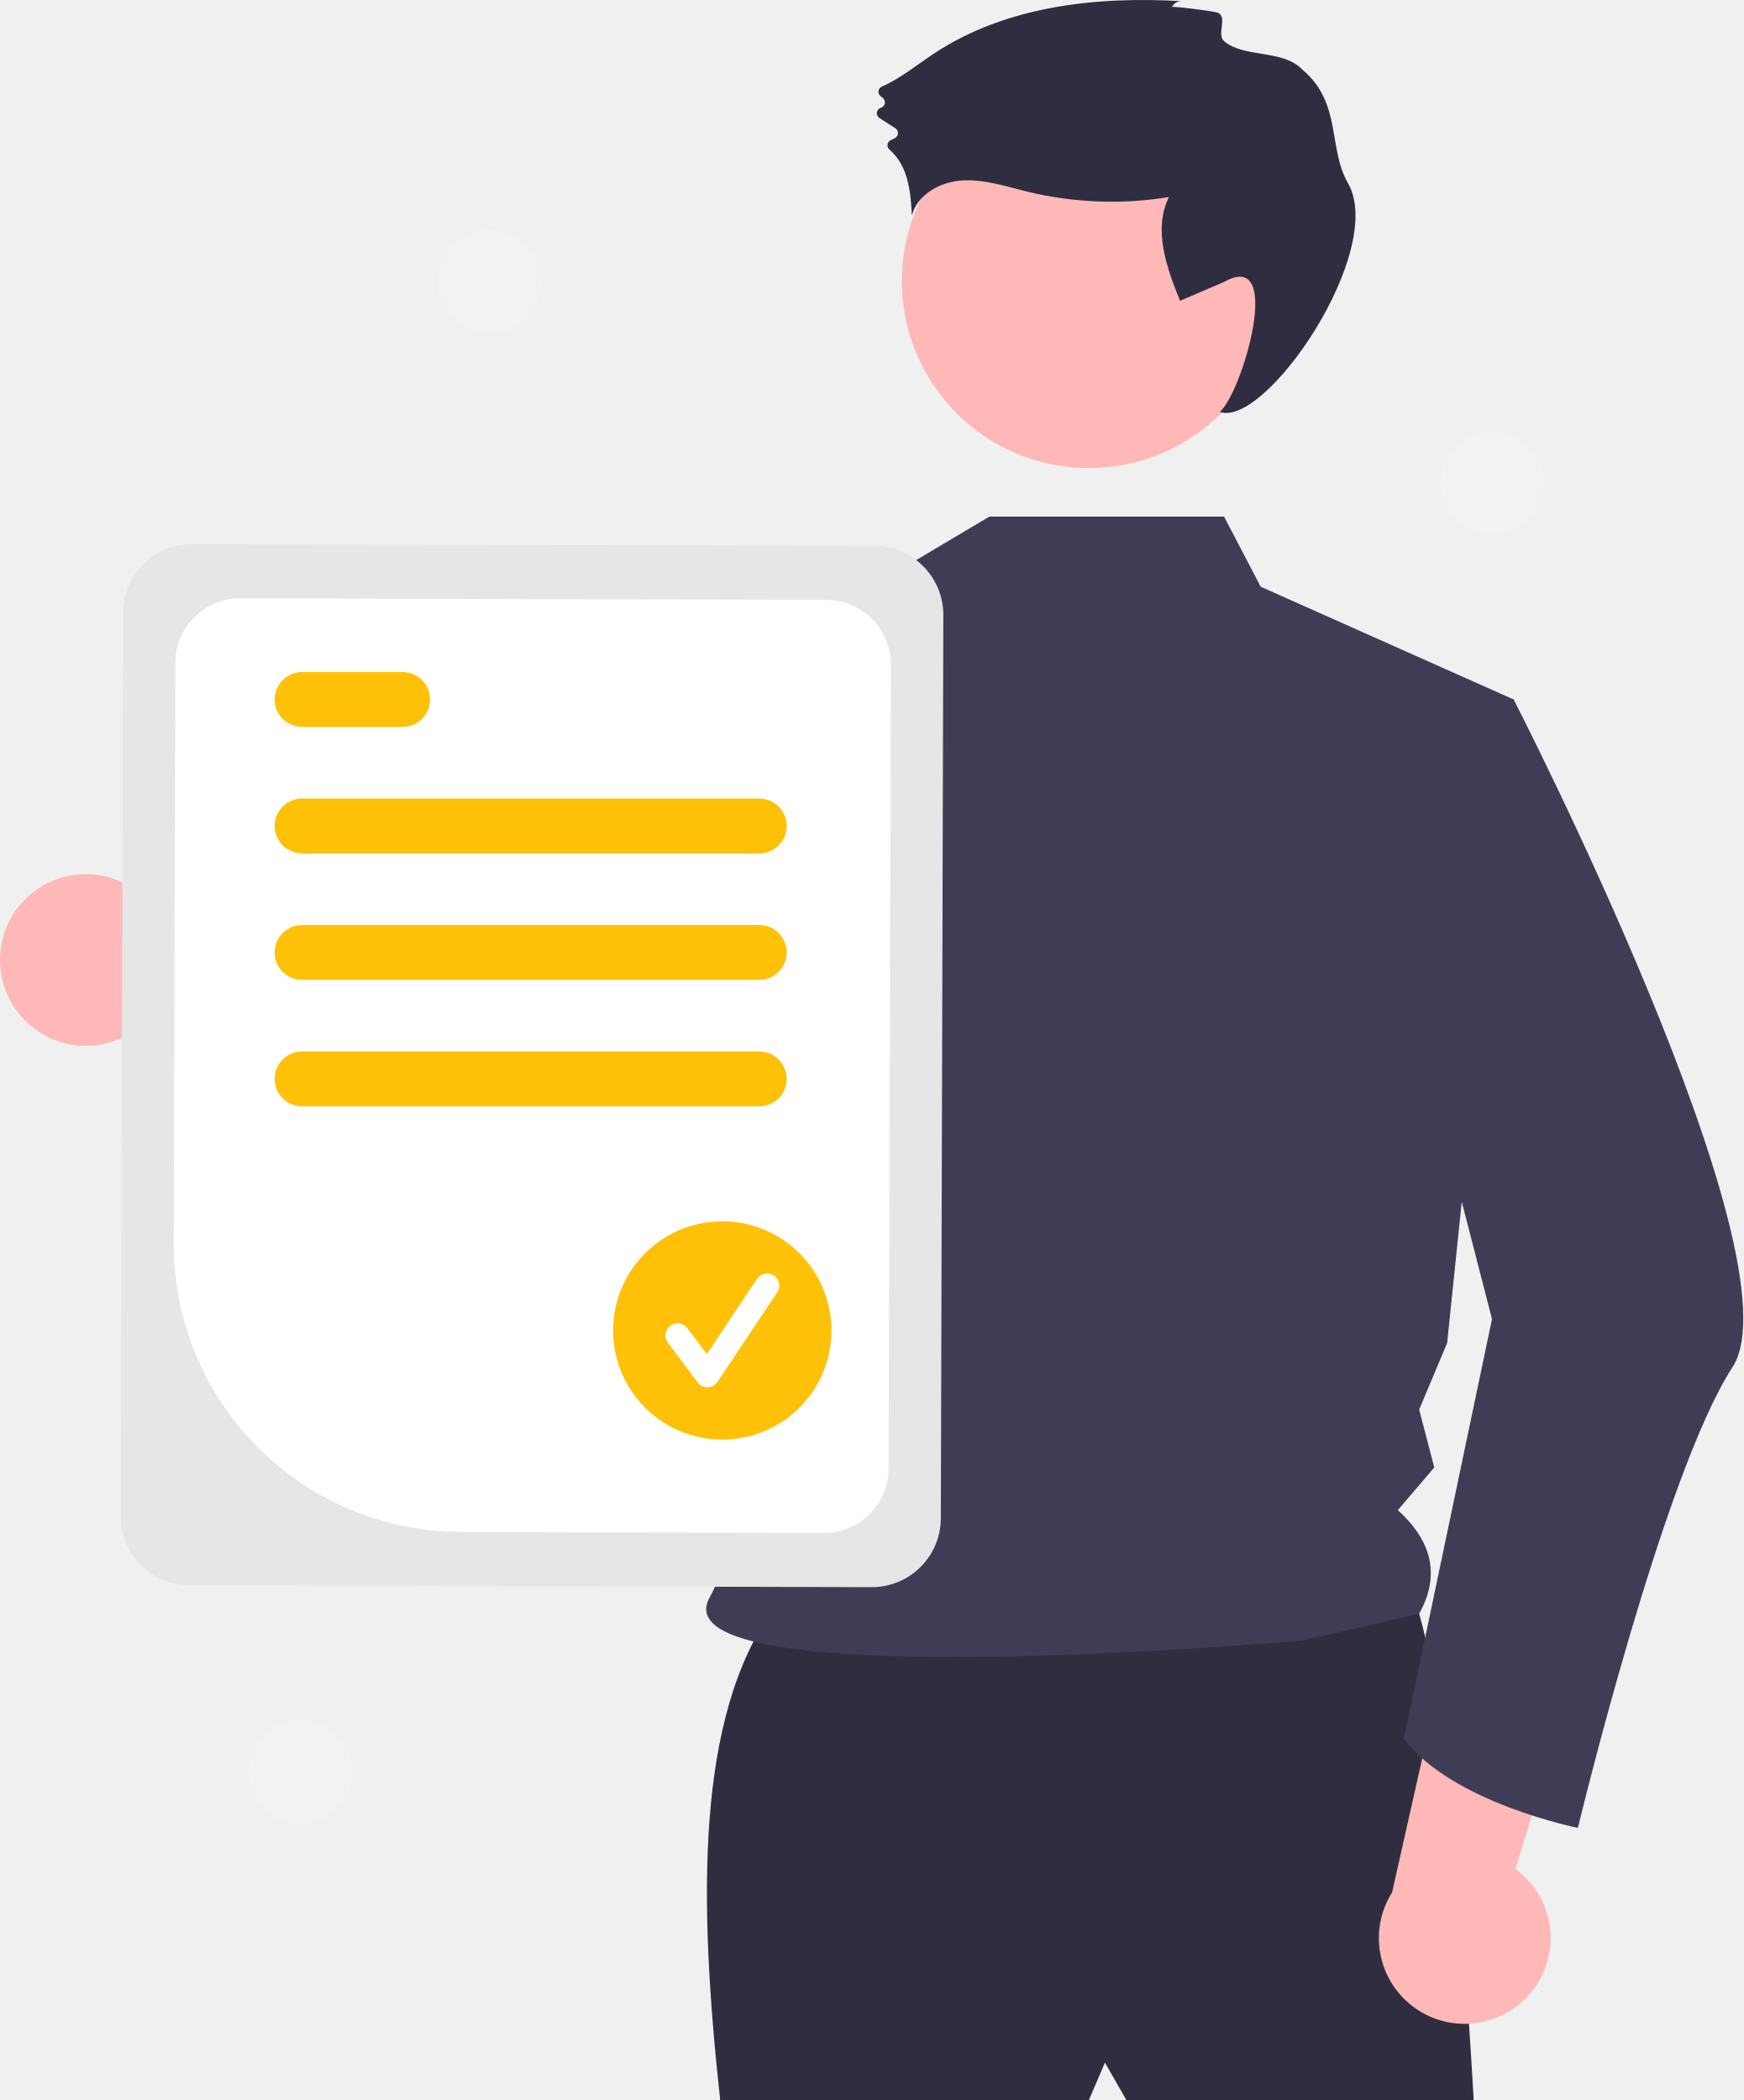
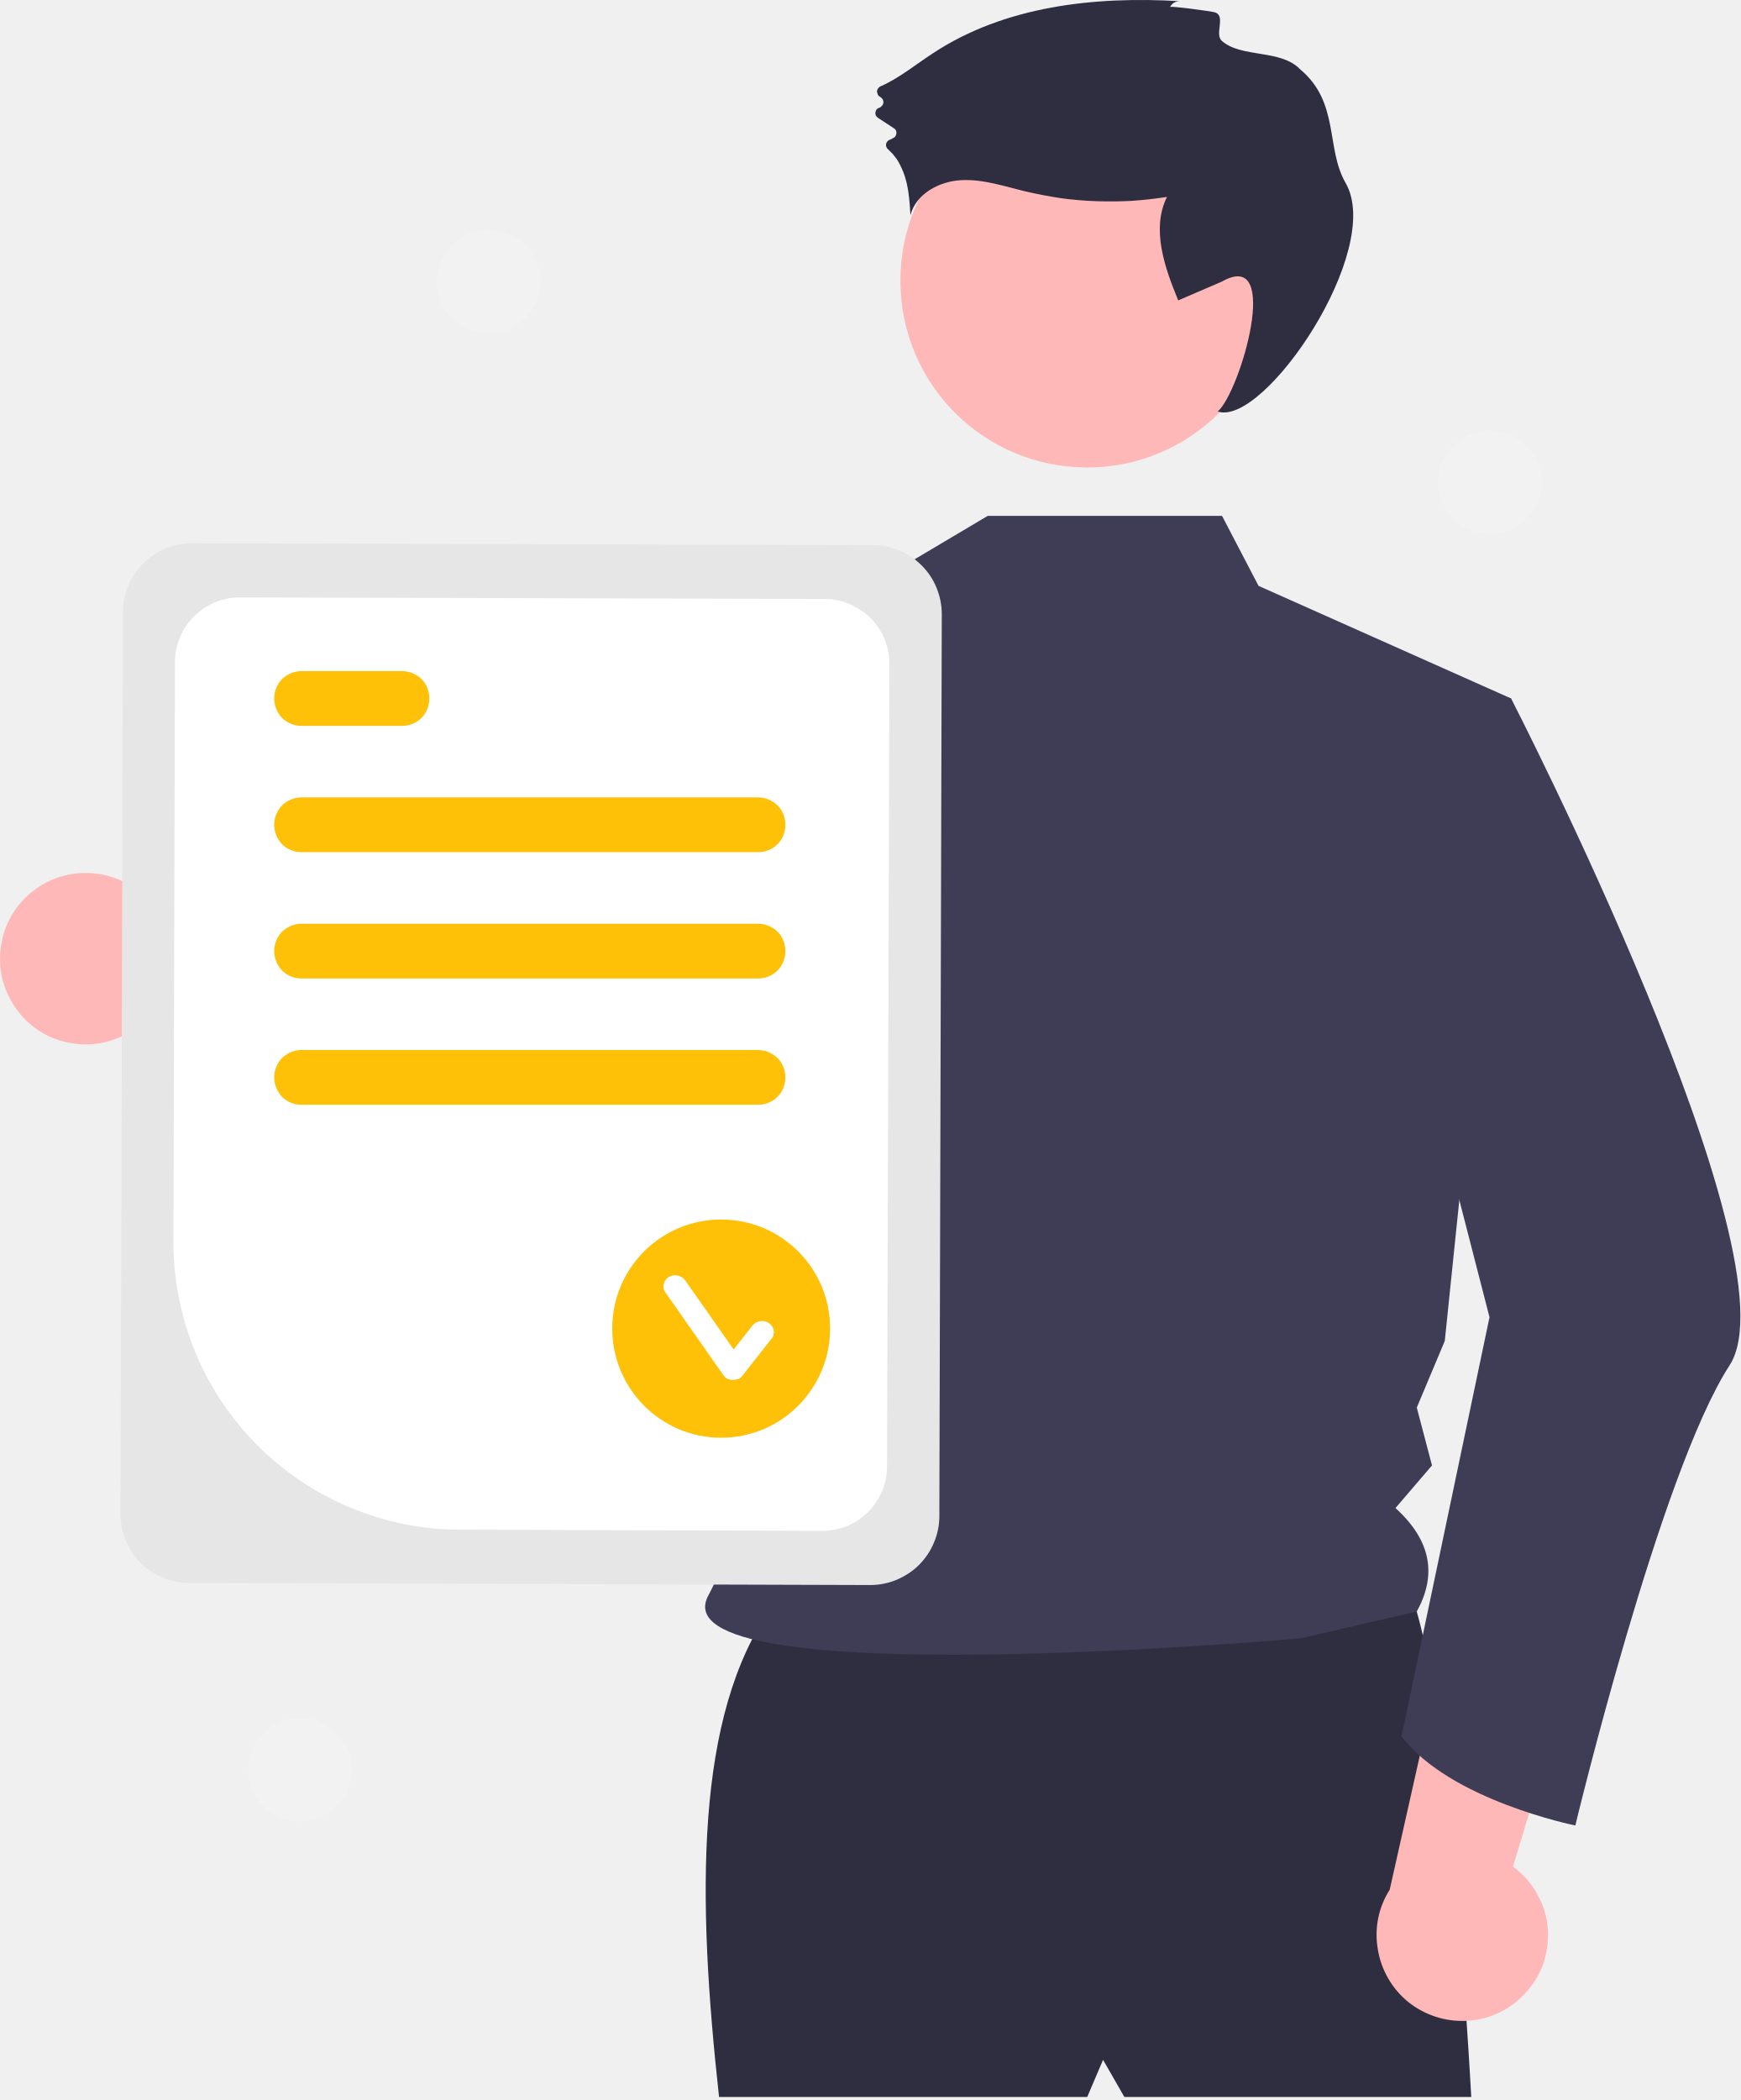
- <svg xmlns="http://www.w3.org/2000/svg" width="571.94" height="689.038" viewBox="0 0 571.94 689.038" role="img" artist="Katerina Limpitsouni" source="https://undraw.co/">
-   <path d="M310.019,435.422a27.981,27.981,0,0,0,42.374,6.734L438.65,491.628,435.436,440.056l-81.418-39.072a28.133,28.133,0,0,0-43.998,34.439Z" transform="translate(-305.9303 -105.8648)" fill="#ffb8b8" />
-   <path d="M559.741,633.604c-25.586,35.812-24.671,95.726-17.533,161.299l120.974,0,5.26-12.273,7.013,12.273H789.417s-8.766-166.559-24.546-171.819S559.741,633.604,559.741,633.604Z" transform="translate(-305.9303 -105.8648)" fill="#2f2e41" />
-   <circle cx="357.252" cy="92.218" r="61.364" fill="#ffb8b8" />
-   <path d="M707.534,275.368l12,23,83,37L780.717,546.504,771.534,568.368l4.961,18.987L764.534,601.368c12.007,10.864,13.532,22.236,7,34l-38.221,8.756s-212.521,18.898-194.611-14.026c19.57-35.974,24.553-142.215-18.649-198.988-36.677-48.199-8.519-110.742-8.519-110.742l87-26,32-19Z" transform="translate(-305.9303 -105.8648)" fill="#3f3d56" />
-   <path d="M690.426,108.195a3.385,3.385,0,0,1,3.257-1.933c-28.093-1.68-57.685,1.594-81.188,17.075-5.694,3.751-11.062,8.224-17.258,10.945a1.859,1.859,0,0,0-.38,3.163l.681.534a1.866,1.866,0,0,1-.607,3.253l0,0a1.866,1.866,0,0,0-.469,3.352l5.215,3.371a1.858,1.858,0,0,1,.017,3.126,9.271,9.271,0,0,1-1.387.703,1.862,1.862,0,0,0-.59,3.128,18.537,18.537,0,0,1,5.046,7.377c1.738,4.52,2.051,9.442,2.344,14.276,1.797-6.974,9.408-11.08,16.598-11.497s14.202,1.955,21.199,3.66a117.272,117.272,0,0,0,46.548,1.791c-5.256,10.549-.822,23.131,3.64,34.04l14.443-6.191c19.836-11.197,6.019,36.168-1.397,42.67,15.141,5.249,54.772-53.014,42.023-75.114-6.632-11.496-1.924-26.324-14.963-37.227-6.39-6.727-19.149-3.737-25.664-9.328-2.564-2.201,1.344-8.088-2.18-9.371C704.184,109.571,690.619,107.765,690.426,108.195Z" transform="translate(-305.9303 -105.8648)" fill="#2f2e41" />
-   <path d="M586.484,300.308c-11.26,49.99-40.14,166.71-69.44,191.12a17.092,17.092,0,0,1-6.52,3.85c-102.99,25.09-135.99-38.91-135.99-38.91s27.6-13.45,28.3-39.74l55.66,17.27,48.52-109.19,7.14-6.66.04-.04Z" transform="translate(-305.9303 -105.8648)" fill="#3f3d56" />
-   <path d="M806.075,761.941a27.982,27.982,0,0,0-2.938-42.806L832.009,623.982l-49.539,14.696L762.648,726.784a28.133,28.133,0,0,0,43.427,35.156Z" transform="translate(-305.9303 -105.8648)" fill="#ffb8b8" />
-   <path d="M779.65,330.045l22.884,5.323s94.584,184.028,71.792,219.093-50.715,151.156-50.715,151.156-41.298-8.21-57.077-29.249l28.896-137.686-29.805-115.715Z" transform="translate(-305.9303 -105.8648)" fill="#3f3d56" />
-   <path d="M345.51,603.32l.822-296.389a22.652,22.652,0,0,1,22.689-22.564l223.839.621a22.652,22.652,0,0,1,22.564,22.689l-.822,296.389a22.652,22.652,0,0,1-22.689,22.564l-223.839-.621A22.652,22.652,0,0,1,345.51,603.32Z" transform="translate(-305.9303 -105.8648)" fill="#e6e6e6" />
-   <path d="M362.928,513.846l.528-190.546a21.214,21.214,0,0,1,21.249-21.132l192.371.533a21.215,21.215,0,0,1,21.133,21.249l-.731,263.746A21.215,21.215,0,0,1,576.228,608.829L457.058,608.499A94.498,94.498,0,0,1,362.928,513.846Z" transform="translate(-305.9303 -105.8648)" fill="#fff" />
-   <path d="M555.034,385.868h-150a9,9,0,0,1,0-18h150a9,9,0,0,1,0,18Z" transform="translate(-305.9303 -105.8648)" fill="#ffc107" />
-   <path d="M438.034,344.368h-33a9,9,0,0,1,0-18h33a9,9,0,0,1,0,18Z" transform="translate(-305.9303 -105.8648)" fill="#ffc107" />
-   <path d="M555.034,427.368h-150a9,9,0,0,1,0-18h150a9,9,0,0,1,0,18Z" transform="translate(-305.9303 -105.8648)" fill="#ffc107" />
-   <path d="M555.034,468.868h-150a9,9,0,0,1,0-18h150a9,9,0,0,1,0,18Z" transform="translate(-305.9303 -105.8648)" fill="#ffc107" />
-   <circle cx="236.967" cy="436.543" r="35.811" fill="#ffc107" />
-   <path d="M538.012,561.045a3.982,3.982,0,0,1-3.186-1.594l-9.77-13.027a3.983,3.983,0,1,1,6.374-4.78l6.392,8.522,16.416-24.624a3.984,3.984,0,1,1,6.629,4.419L541.326,559.271a3.985,3.985,0,0,1-3.204,1.773C538.085,561.045,538.048,561.045,538.012,561.045Z" transform="translate(-305.9303 -105.8648)" fill="#fff" />
-   <circle cx="160.604" cy="92.503" r="17" fill="#f2f2f2" />
-   <circle cx="98.604" cy="581.503" r="17" fill="#f2f2f2" />
-   <circle cx="489.604" cy="158.503" r="17" fill="#f2f2f2" />
+ <svg xmlns="http://www.w3.org/2000/svg" version="1.2" viewBox="0 0 572 690" width="572" height="690">
+   <style>.a{fill:#ffb8b8}.b{fill:#2f2e41}.c{fill:#3f3d56}.d{fill:#e6e6e6}.e{fill:#fff}.f{fill:#ffc107}.g{fill:#f2f2f2}</style>
+   <path class="a" d="m4.1 329.6c2.1 3.5 4.9 6.5 8.3 8.8 3.4 2.3 7.3 3.8 11.3 4.4 4 0.7 8.2 0.4 12.1-0.7 3.9-1.1 7.6-3.1 10.7-5.8l86.2 49.5-3.2-51.6-81.4-39.1c-4.9-4.9-11.3-7.8-18.2-8.2-6.9-0.5-13.7 1.7-19.1 5.9-5.4 4.2-9.1 10.3-10.3 17.1-1.3 6.8 0 13.8 3.6 19.7z" />
+   <path class="b" d="m253.8 527.7c-25.6 35.9-24.7 95.8-17.5 161.3h121l5.2-12.2 7 12.2h114c0 0-8.8-166.5-24.6-171.8-15.7-5.2-205.1 10.5-205.1 10.5z" />
+   <path fill-rule="evenodd" class="a" d="m357.3 153.6c-34 0-61.4-27.4-61.4-61.4 0-33.9 27.4-61.3 61.4-61.3 33.9 0 61.3 27.4 61.3 61.3 0 34-27.4 61.4-61.3 61.4z" />
+   <path class="c" d="m401.6 169.5l12 23 83 37-21.8 211.1-9.2 21.9 5 19-12 14c12 10.9 13.5 22.2 7 34l-38.2 8.8c0 0-212.5 18.9-194.6-14.1 19.5-35.9 24.5-142.2-18.7-199-36.7-48.2-8.5-110.7-8.5-110.7l87-26 32-19z" />
+   <path class="b" d="m384.5 2.3q0.2-0.4 0.6-0.8 0.3-0.4 0.7-0.6 0.5-0.3 1-0.4 0.4-0.1 1-0.1c-28.1-1.7-57.7 1.6-81.2 17.1-5.7 3.7-11.1 8.2-17.3 10.9q-0.4 0.2-0.7 0.6-0.3 0.4-0.4 0.9 0 0.5 0.2 0.9 0.1 0.5 0.5 0.8l0.7 0.5q0.4 0.3 0.6 0.8 0.2 0.5 0.1 1-0.1 0.5-0.5 0.9-0.3 0.4-0.8 0.6-0.5 0.1-0.9 0.5-0.3 0.5-0.4 1-0.1 0.5 0.1 1 0.3 0.5 0.7 0.8l5.2 3.4q0.4 0.2 0.7 0.7 0.2 0.4 0.2 0.8 0 0.5-0.2 0.9-0.2 0.5-0.6 0.7-0.2 0.1-0.4 0.2-0.1 0.1-0.3 0.2-0.2 0.1-0.4 0.2-0.1 0-0.3 0.1-0.5 0.2-0.8 0.6-0.3 0.3-0.4 0.8-0.1 0.5 0.1 1 0.1 0.4 0.5 0.7 0.8 0.8 1.6 1.6 0.7 0.9 1.4 1.8 0.6 1 1.1 2 0.5 1 0.9 2c1.8 4.5 2.1 9.5 2.4 14.3 1.8-7 9.4-11.1 16.6-11.5 7.2-0.4 14.2 2 21.2 3.7q5.7 1.3 11.5 2.2 5.8 0.8 11.7 1 5.8 0.2 11.7-0.1 5.8-0.4 11.6-1.3c-5.2 10.5-0.8 23.1 3.7 34l14.4-6.2c19.8-11.2 6 36.2-1.4 42.7 15.1 5.2 54.8-53 42-75.1-6.6-11.5-1.9-26.4-14.9-37.3-6.4-6.7-19.2-3.7-25.7-9.3-2.6-2.2 1.3-8.1-2.2-9.4-1.1-0.4-14.7-2.2-14.9-1.8z" />
+   <path class="c" d="m280.6 194.4c-11.3 50-40.2 166.8-69.5 191.2q-0.7 0.6-1.4 1.2-0.8 0.6-1.6 1.1-0.9 0.4-1.7 0.8-0.9 0.4-1.8 0.7c-103 25.1-136-38.9-136-38.9 0 0 27.6-13.4 28.3-39.7l55.7 17.2 48.5-109.2 7.1-6.6 0.1-0.1z" />
+   <path class="a" d="m500.1 656.1c3-2.9 5.3-6.3 6.8-10.1 1.4-3.8 2-7.9 1.8-12-0.3-4.1-1.5-8.1-3.5-11.6-1.9-3.6-4.7-6.7-8-9.1l28.9-95.2-49.6 14.7-19.8 88.1c-3.7 5.8-5.1 12.8-3.9 19.6 1.1 6.8 4.7 13 10 17.3 5.4 4.3 12.1 6.5 19 6.2 6.9-0.3 13.4-3.1 18.3-7.9z" />
+   <path class="c" d="m473.7 224.2l22.9 5.3c0 0 94.6 184 71.8 219.1-22.8 35.1-50.7 151.2-50.7 151.2 0 0-41.3-8.3-57.1-29.3l28.9-137.7-29.8-115.7z" />
+   <path class="d" d="m39.6 497.5l0.8-296.4c0-3 0.6-5.9 1.8-8.7 1.1-2.7 2.8-5.2 4.9-7.3 2.1-2.1 4.6-3.8 7.3-4.9 2.8-1.1 5.7-1.7 8.7-1.7l223.8 0.6c3 0 5.9 0.6 8.7 1.8 2.7 1.1 5.2 2.8 7.3 4.9 2.1 2.1 3.8 4.6 4.9 7.4 1.1 2.7 1.7 5.6 1.7 8.6l-0.8 296.4c0 3-0.6 5.9-1.8 8.7-1.1 2.7-2.8 5.2-4.9 7.3-2.1 2.1-4.6 3.7-7.4 4.9-2.7 1.1-5.6 1.7-8.6 1.7l-223.9-0.7c-2.9 0-5.9-0.6-8.6-1.7-2.7-1.2-5.2-2.8-7.3-4.9-2.1-2.1-3.8-4.6-4.9-7.4-1.1-2.7-1.7-5.7-1.7-8.6z" />
+   <path class="e" d="m57 408l0.5-190.6c0-2.7 0.6-5.5 1.7-8.1 1-2.5 2.6-4.9 4.6-6.8 2-2 4.3-3.5 6.9-4.6 2.5-1.1 5.3-1.6 8.1-1.6l192.3 0.5c2.8 0 5.6 0.6 8.1 1.7 2.6 1.1 4.9 2.6 6.9 4.6 2 2 3.5 4.3 4.6 6.9 1 2.5 1.6 5.3 1.6 8.1l-0.8 263.7c0 2.8-0.5 5.6-1.6 8.1-1.1 2.6-2.6 4.9-4.6 6.9-2 2-4.3 3.5-6.9 4.6-2.6 1-5.3 1.6-8.1 1.6l-119.2-0.4c-12.4 0-24.6-2.5-36.1-7.3-11.4-4.8-21.8-11.7-30.5-20.5-8.7-8.8-15.7-19.2-20.4-30.7-4.7-11.5-7.1-23.7-7.1-36.1z" />
+   <path class="f" d="m249.1 280h-150c-2.4 0-4.7-0.9-6.4-2.6-1.6-1.7-2.6-4-2.6-6.4 0-2.4 1-4.7 2.6-6.4 1.7-1.6 4-2.6 6.4-2.6h150c2.4 0 4.7 1 6.4 2.6 1.7 1.7 2.6 4 2.6 6.4 0 2.4-0.9 4.7-2.6 6.4-1.7 1.7-4 2.6-6.4 2.6z" />
+   <path class="f" d="m132.1 238.5h-33c-2.4 0-4.7-0.9-6.4-2.6-1.6-1.7-2.6-4-2.6-6.4 0-2.4 1-4.7 2.6-6.4 1.7-1.6 4-2.6 6.4-2.6h33c2.4 0 4.7 1 6.4 2.6 1.7 1.7 2.6 4 2.6 6.4 0 2.4-0.9 4.7-2.6 6.4-1.7 1.7-4 2.6-6.4 2.6z" />
+   <path class="f" d="m249.1 321.5h-150c-2.4 0-4.7-0.9-6.4-2.6-1.6-1.7-2.6-4-2.6-6.4 0-2.4 1-4.7 2.6-6.4 1.7-1.6 4-2.6 6.4-2.6h150c2.4 0 4.7 1 6.4 2.6 1.7 1.7 2.6 4 2.6 6.4 0 2.4-0.9 4.7-2.6 6.4-1.7 1.7-4 2.6-6.4 2.6z" />
+   <path class="f" d="m249.1 363h-150c-2.4 0-4.7-0.9-6.4-2.6-1.6-1.7-2.6-4-2.6-6.4 0-2.4 1-4.7 2.6-6.4 1.7-1.6 4-2.6 6.4-2.6h150c2.4 0 4.7 1 6.4 2.6 1.7 1.7 2.6 4 2.6 6.4 0 2.4-0.9 4.7-2.6 6.4-1.7 1.7-4 2.6-6.4 2.6z" />
+   <path fill-rule="evenodd" class="f" d="m237 472.4c-19.8 0-35.8-16.1-35.8-35.9 0-19.8 16-35.8 35.8-35.8 19.8 0 35.8 16 35.8 35.8 0 19.8-16 35.9-35.8 35.9z" />
+   <path class="e" d="m240.9 453.4q0.5 0 0.9-0.1 0.5-0.1 0.9-0.2 0.4-0.2 0.7-0.5 0.4-0.3 0.6-0.6l9.5-12.1c0.7-0.7 0.9-1.7 0.8-2.7-0.2-1-0.7-1.8-1.5-2.4-0.9-0.6-1.9-0.9-2.9-0.7-1 0.1-1.9 0.6-2.6 1.4l-6.2 7.9-16-22.8c-0.6-0.8-1.4-1.3-2.5-1.5-1-0.2-2 0-2.9 0.5-0.8 0.6-1.4 1.4-1.6 2.4-0.2 0.9 0 1.9 0.6 2.7l19 27.1q0.3 0.4 0.6 0.7 0.3 0.3 0.7 0.5 0.5 0.2 0.9 0.3 0.5 0.1 0.9 0.1 0.1 0 0.1 0z" />
+   <path fill-rule="evenodd" class="g" d="m160.6 109.5c-9.4 0-17-7.6-17-17 0-9.4 7.6-17 17-17 9.4 0 17 7.6 17 17 0 9.4-7.6 17-17 17z" />
+   <path fill-rule="evenodd" class="g" d="m98.6 598.5c-9.4 0-17-7.6-17-17 0-9.4 7.6-17 17-17 9.4 0 17 7.6 17 17 0 9.4-7.6 17-17 17z" />
+   <path fill-rule="evenodd" class="g" d="m489.6 175.5c-9.4 0-17-7.6-17-17 0-9.4 7.6-17 17-17 9.4 0 17 7.6 17 17 0 9.4-7.6 17-17 17z" />
</svg>
